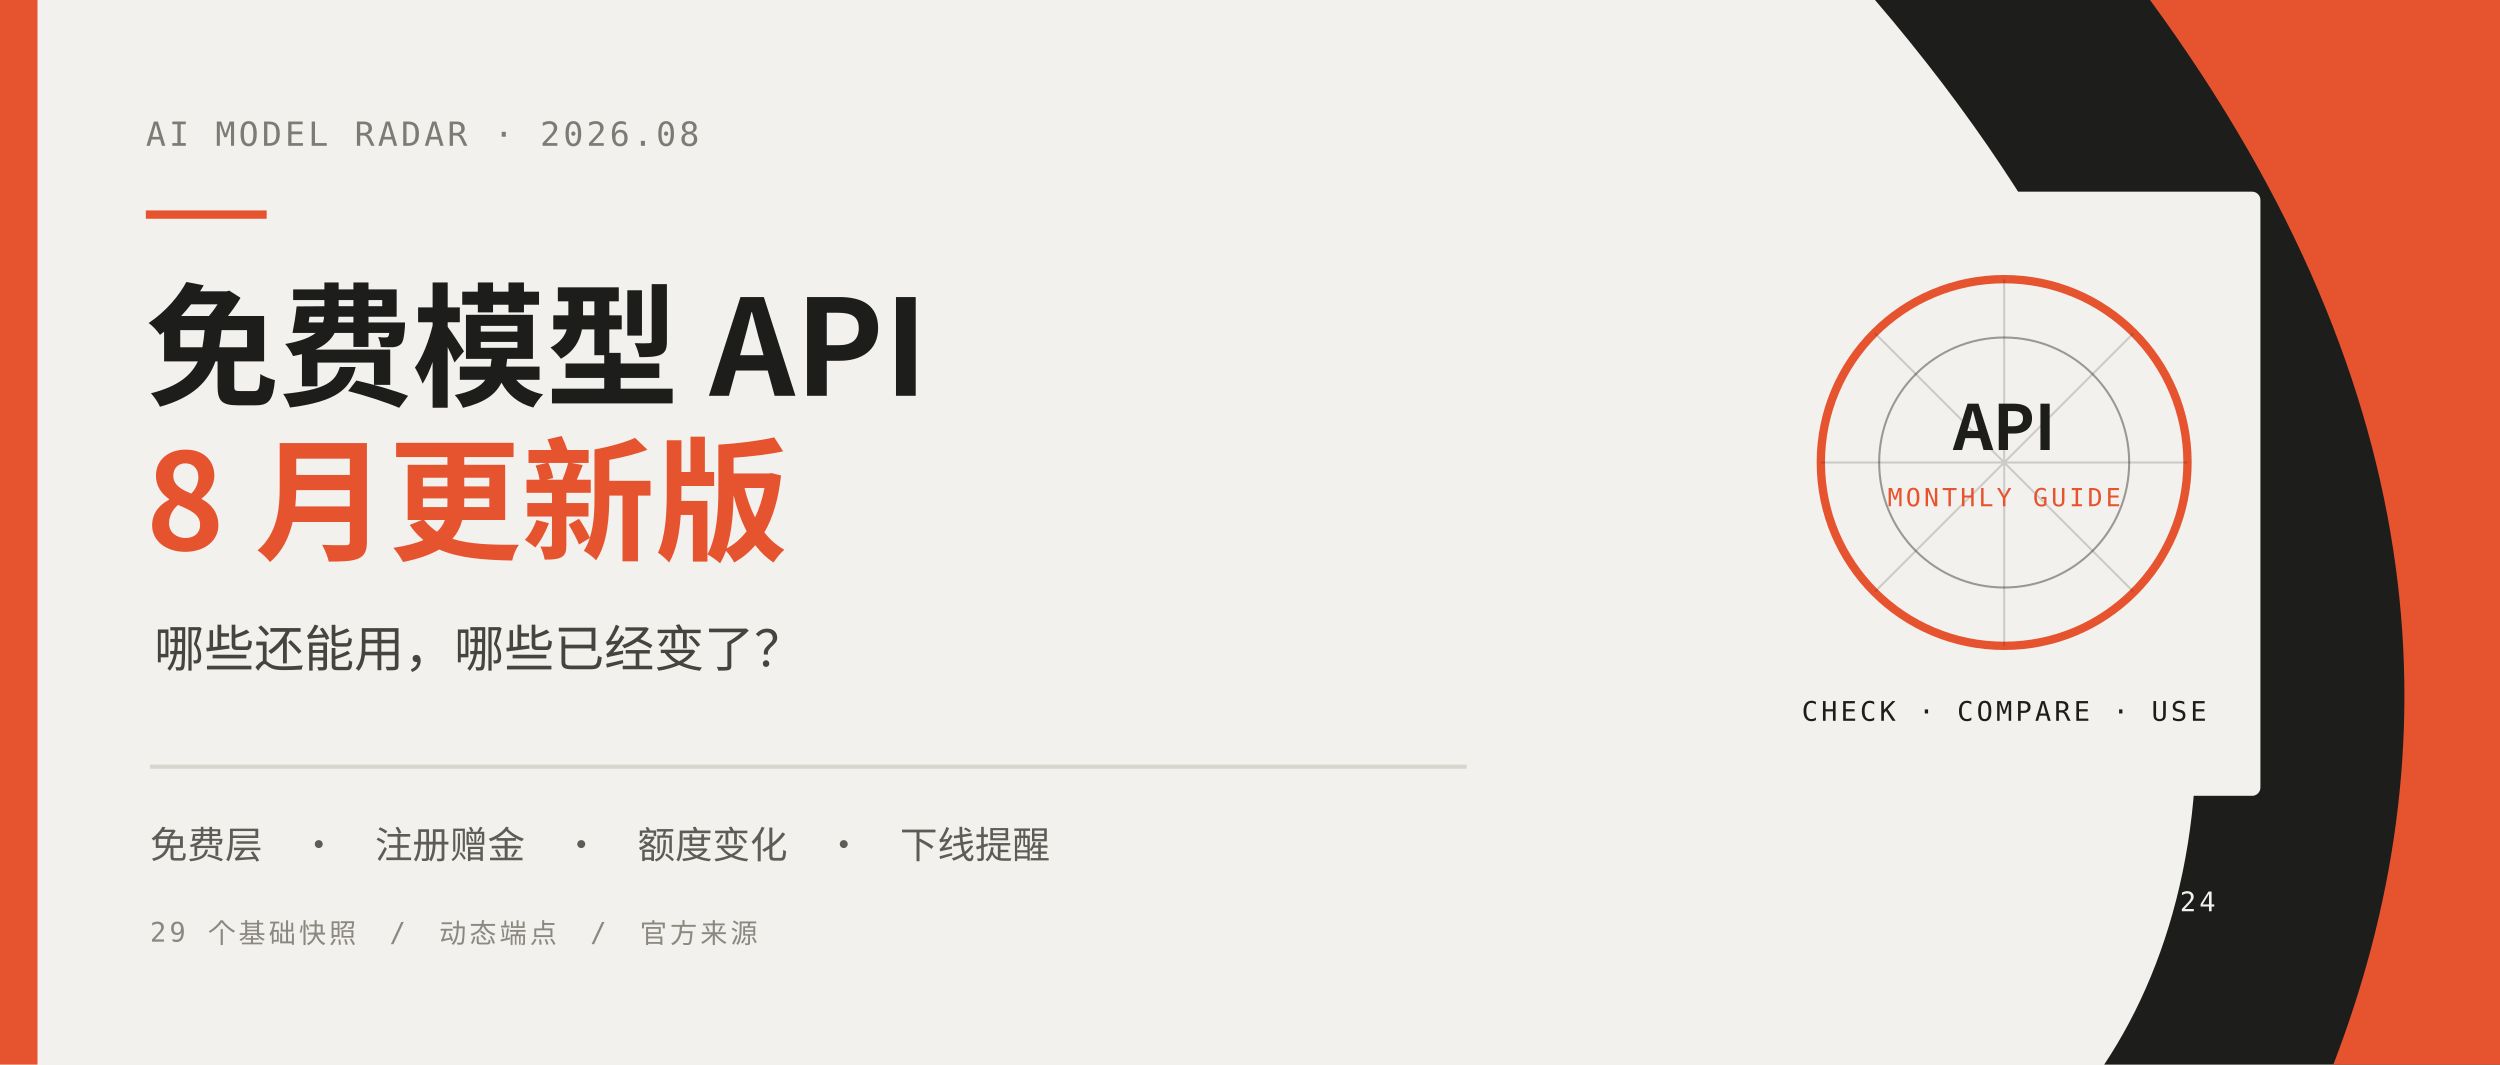
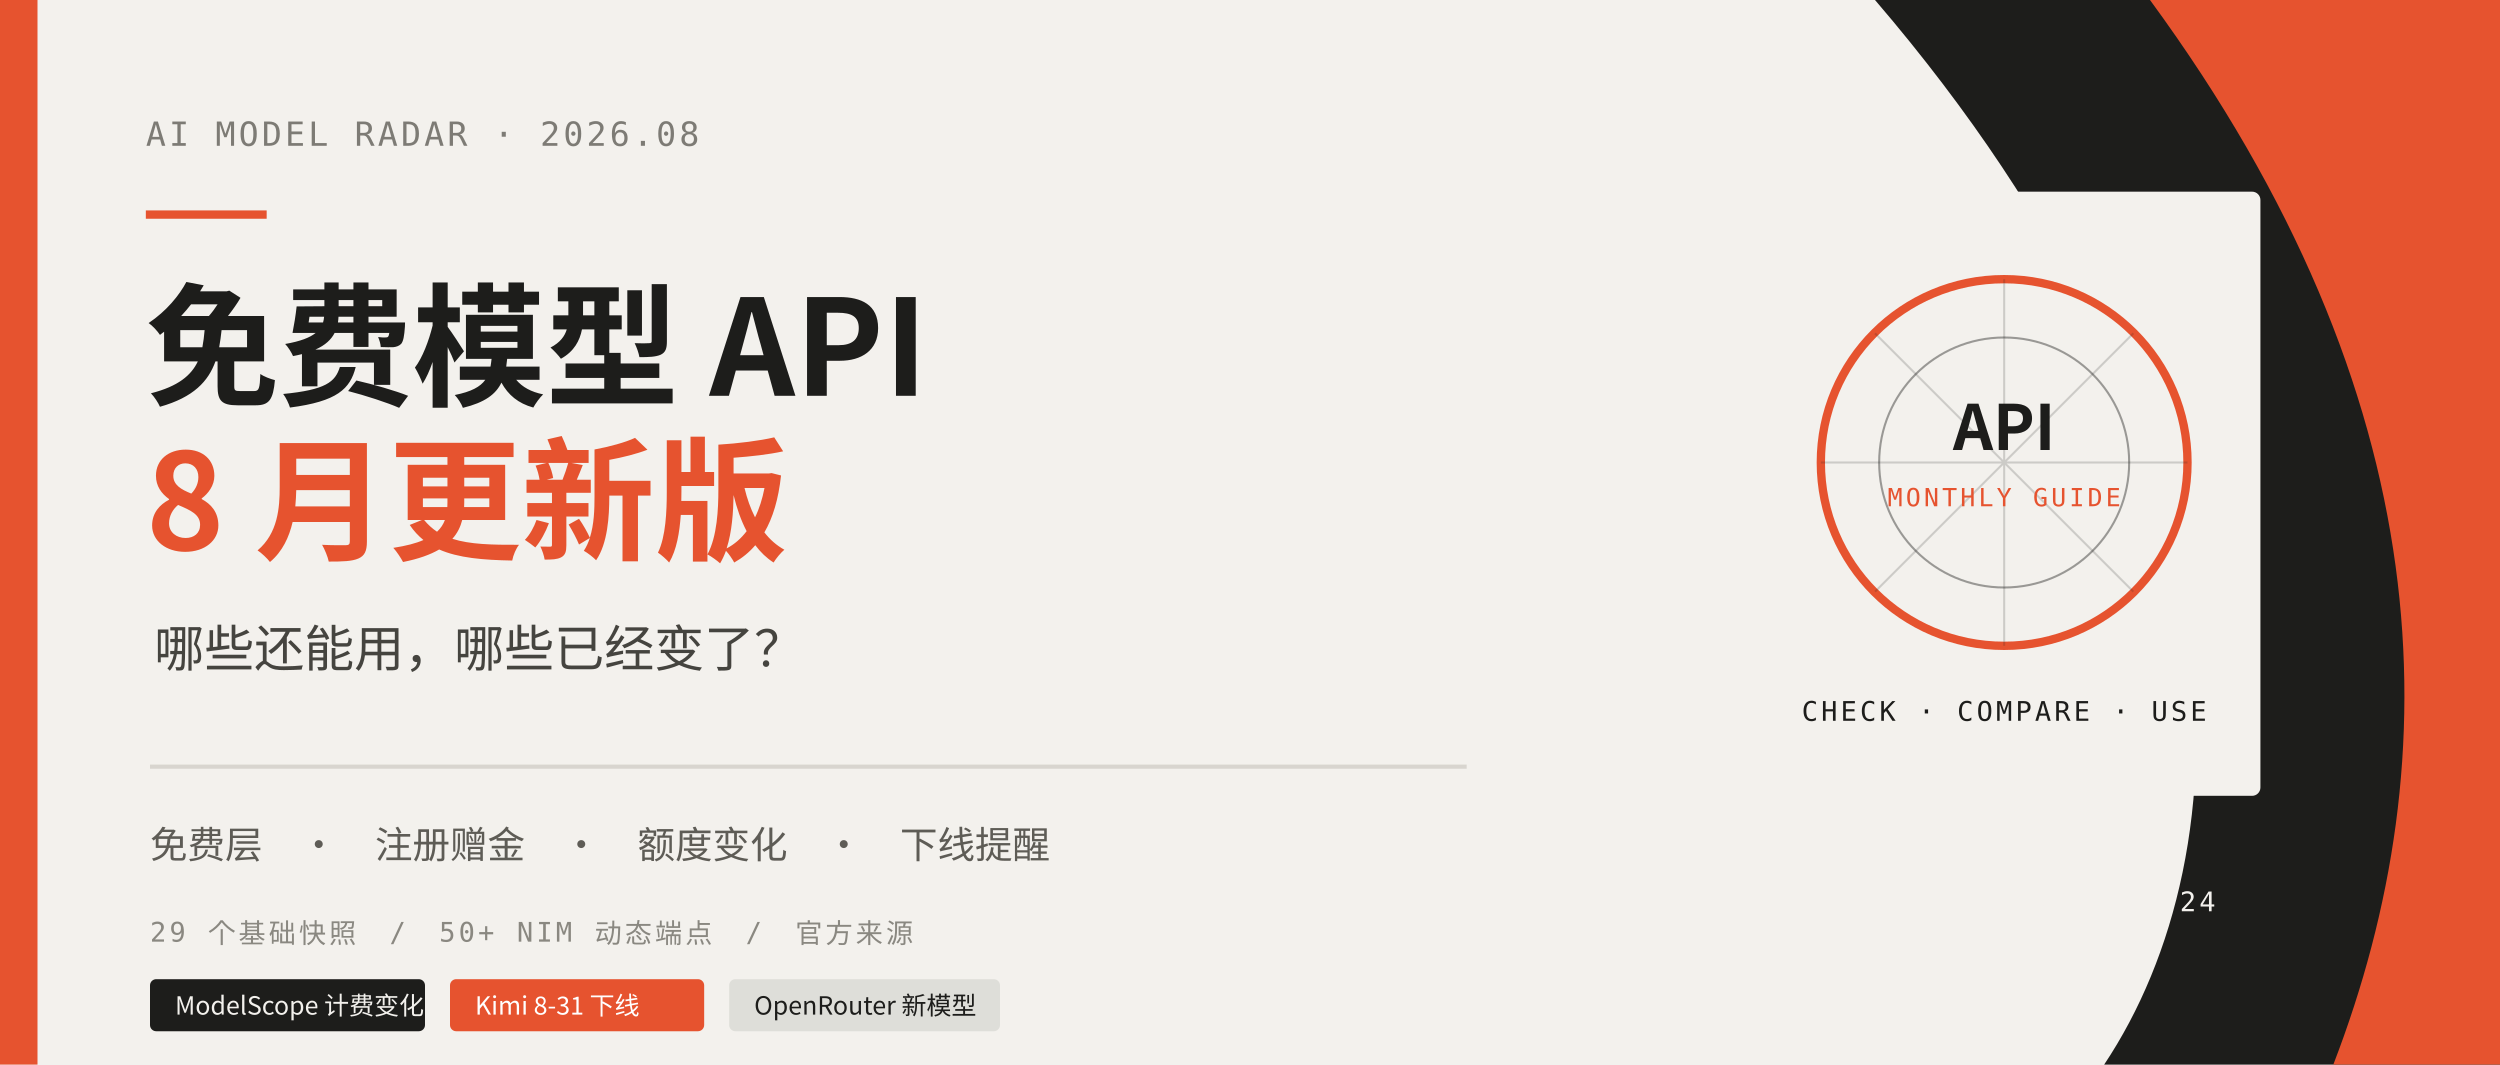
<svg xmlns="http://www.w3.org/2000/svg" width="1200" height="511" viewBox="0 0 1200 511">
  <rect width="1200" height="511" fill="#f3f1ed" />
  <style>
    text { font-family: "NotoSansSC", "Noto Sans CJK SC", "Sarasa Mono SC", sans-serif; }
    .mono { font-family: "DM Mono", "Sarasa Mono SC", monospace; letter-spacing: 1.5px; }
  </style>
  <rect x="0" y="0" width="18" height="511" fill="#e6532f" />
  <path d="M900 0h300v511h-190c68-102 76-294-110-511Z" fill="#1d1d1b" />
  <path d="M1032 0h168v511h-80c57-148 52-320-88-511Z" fill="#e6532f" />
  <text x="70" y="70" class="mono" font-size="16" fill="#7d7b75">AI MODEL RADAR · 2026.08</text>
  <rect x="70" y="101" width="58" height="4" fill="#e6532f" />
  <text x="70" y="190" font-size="64" font-weight="800" fill="#1d1d1b">免费模型 API</text>
  <text x="70" y="264" font-size="64" font-weight="800" fill="#e6532f">8 月更新版</text>
  <text x="74" y="320" font-size="24" fill="#45443f">哪些还能用，哪些已经变了？</text>
  <line x1="72" y1="368" x2="704" y2="368" stroke="#d8d5cf" stroke-width="2" />
  <text x="72" y="412" font-size="18" fill="#5e5c56">免费层　·　注册赠金　·　额度变化　·　下线提醒</text>
-   <text x="72" y="452" class="mono" font-size="13" fill="#8a8881">29 个基础快照　/　动态端点　/　官方来源</text>
+   <text x="72" y="452" class="mono" font-size="13" fill="#8a8881">29 个基础快照　/　50+ NIM 动态端点　/　官方来源</text>
+   <rect x="72" y="470" width="132" height="25" rx="3" fill="#1d1d1b" />
+   <text x="84" y="487" font-size="12" fill="#f3f1ed">ModelScope 计费变化</text>
+   <rect x="216" y="470" width="122" height="25" rx="3" fill="#e6532f" />
+   <text x="228" y="487" font-size="12" fill="#fff">Kimi 8-31 下线</text>
+   <rect x="350" y="470" width="130" height="25" rx="3" fill="#deded9" />
+   <text x="362" y="487" font-size="12" fill="#1d1d1b">OpenRouter 新模型</text>
  <g transform="translate(840 92)">
    <rect width="245" height="290" rx="4" fill="#f3f1ed" />
    <circle cx="122" cy="130" r="88" fill="none" stroke="#e6532f" stroke-width="4" />
    <circle cx="122" cy="130" r="60" fill="none" stroke="#1d1d1b" stroke-width="1" opacity=".42" />
    <path d="M122 42v176M34 130h176M60 68l124 124M184 68 60 192" stroke="#1d1d1b" stroke-width="1" opacity=".18" />
    <text x="122" y="124" text-anchor="middle" font-size="30" font-weight="800" fill="#1d1d1b">API</text>
    <text x="122" y="151" text-anchor="middle" class="mono" font-size="12" fill="#e6532f">MONTHLY GUIDE</text>
    <text x="122" y="254" text-anchor="middle" class="mono" font-size="13" fill="#1d1d1b">CHECK · COMPARE · USE</text>
  </g>
  <text x="922" y="438" class="mono" font-size="13" fill="#f3f1ed">信息核查截至 08.24</text>
</svg>
